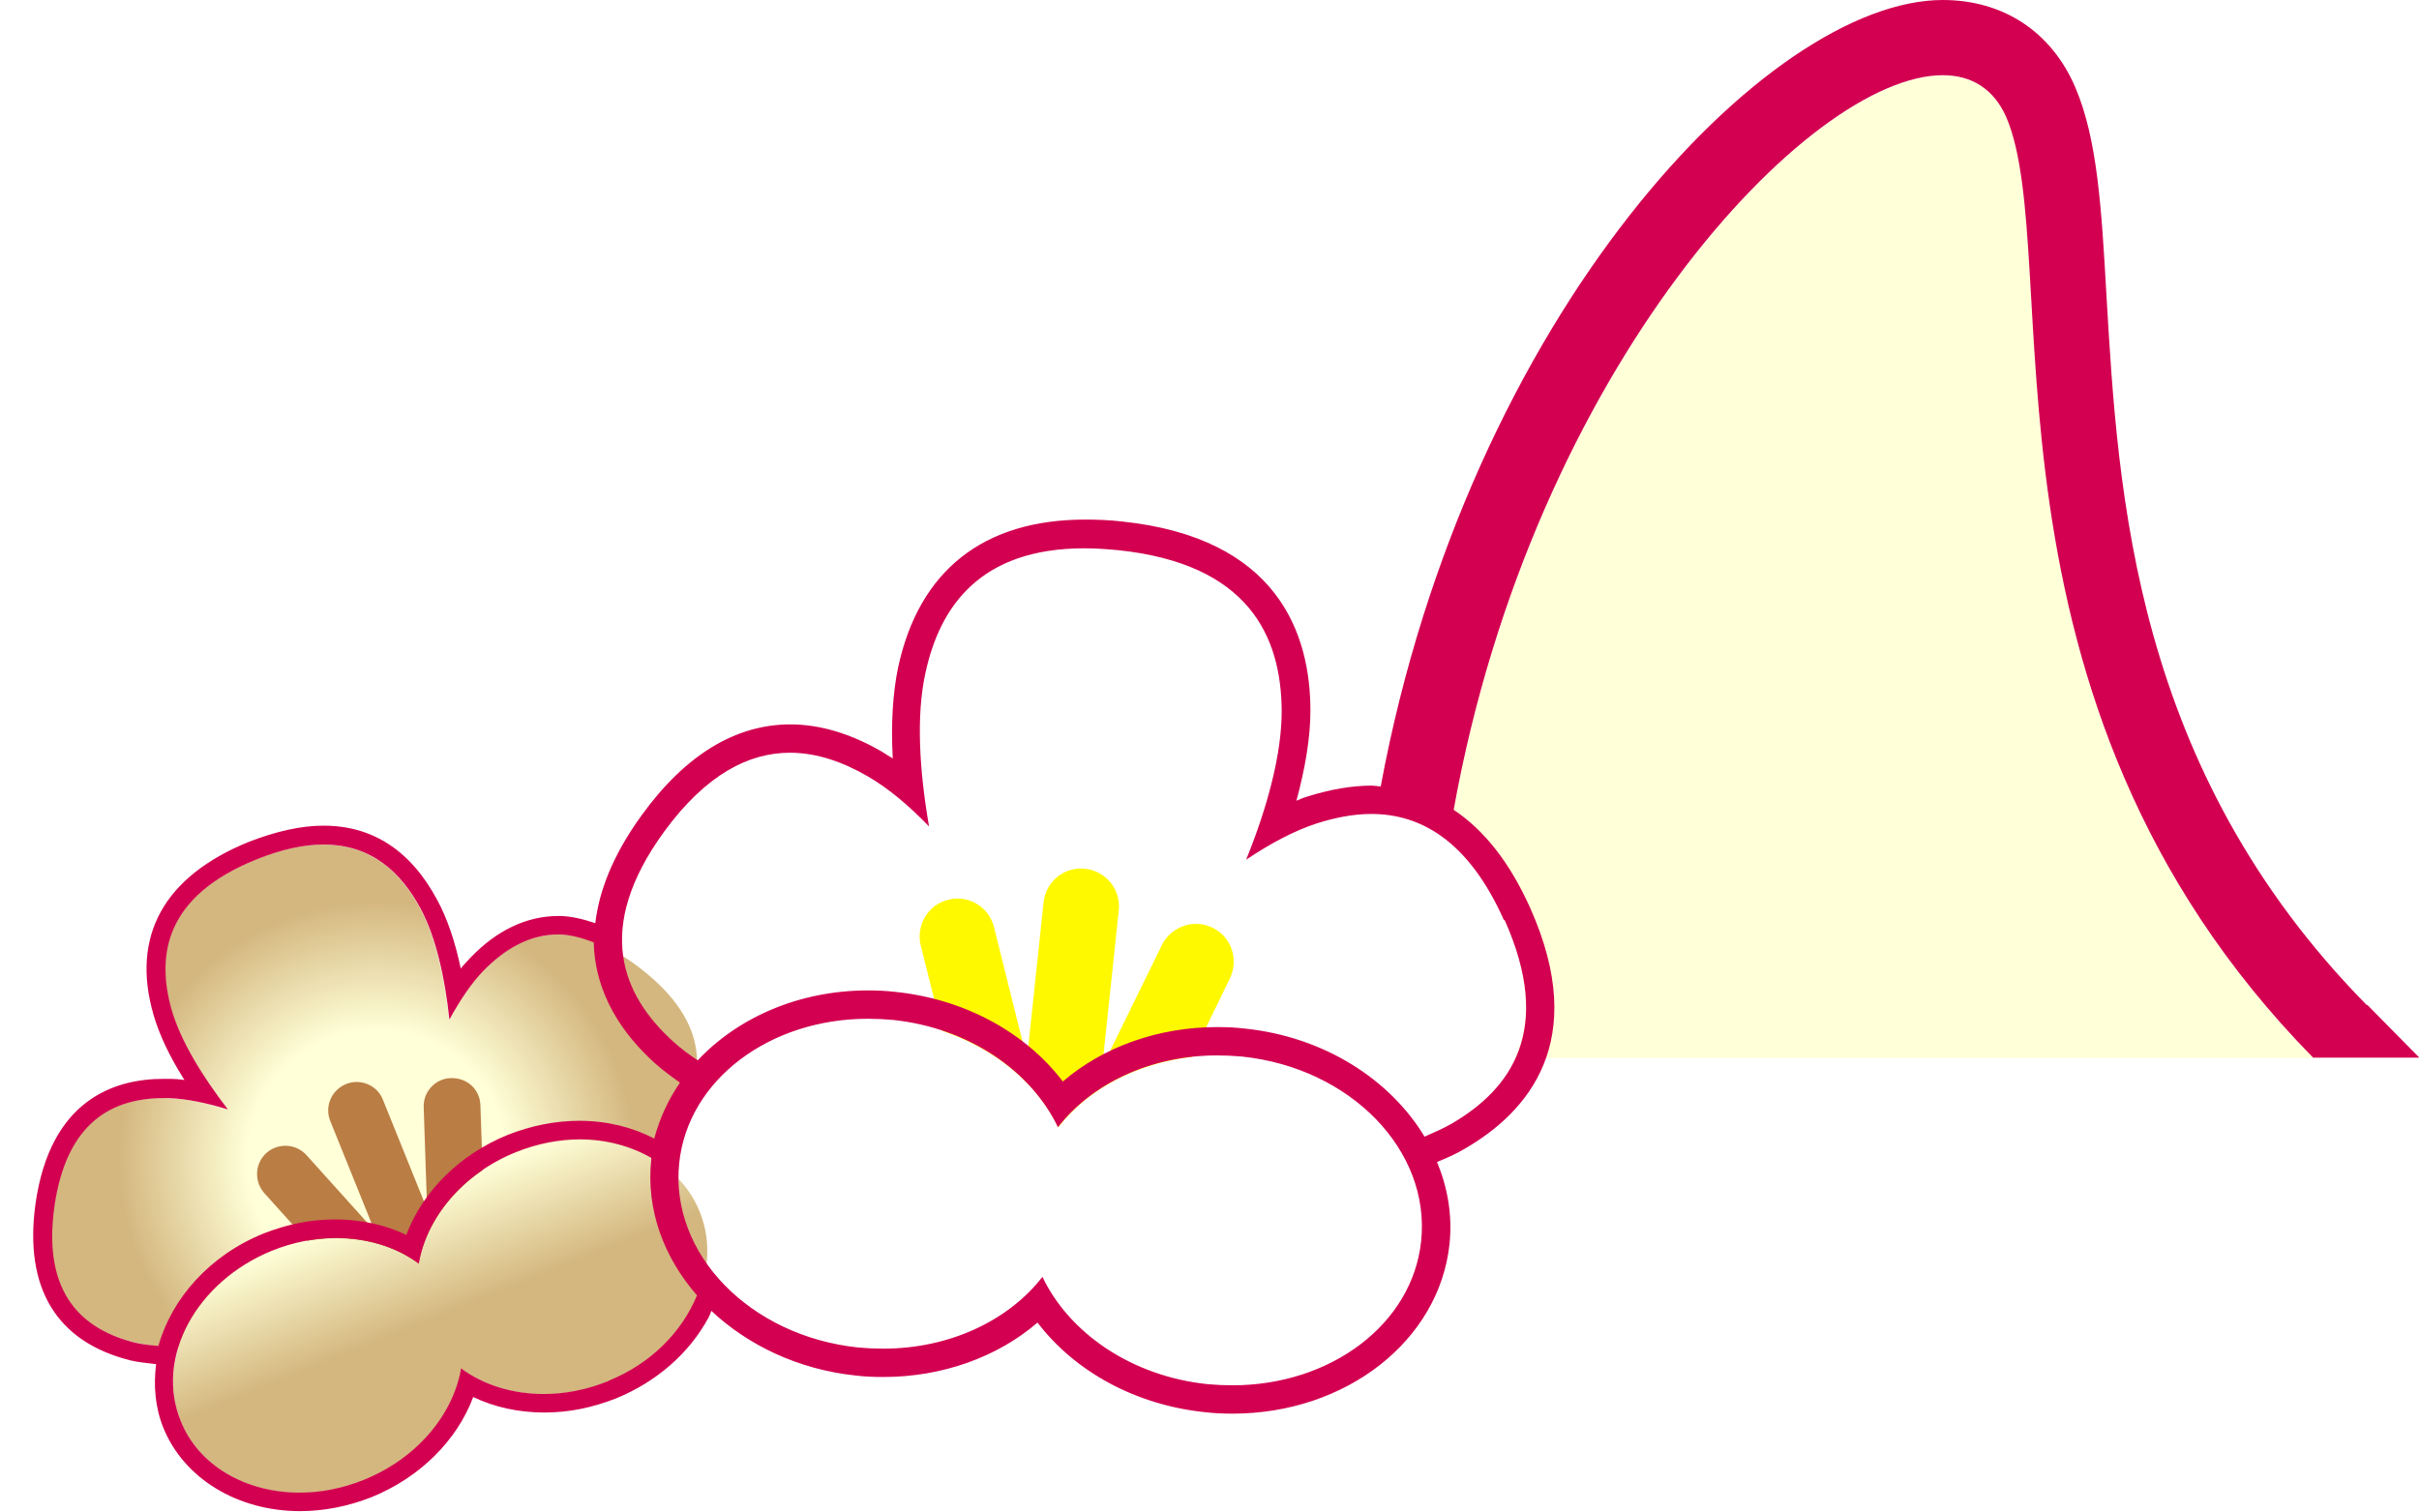
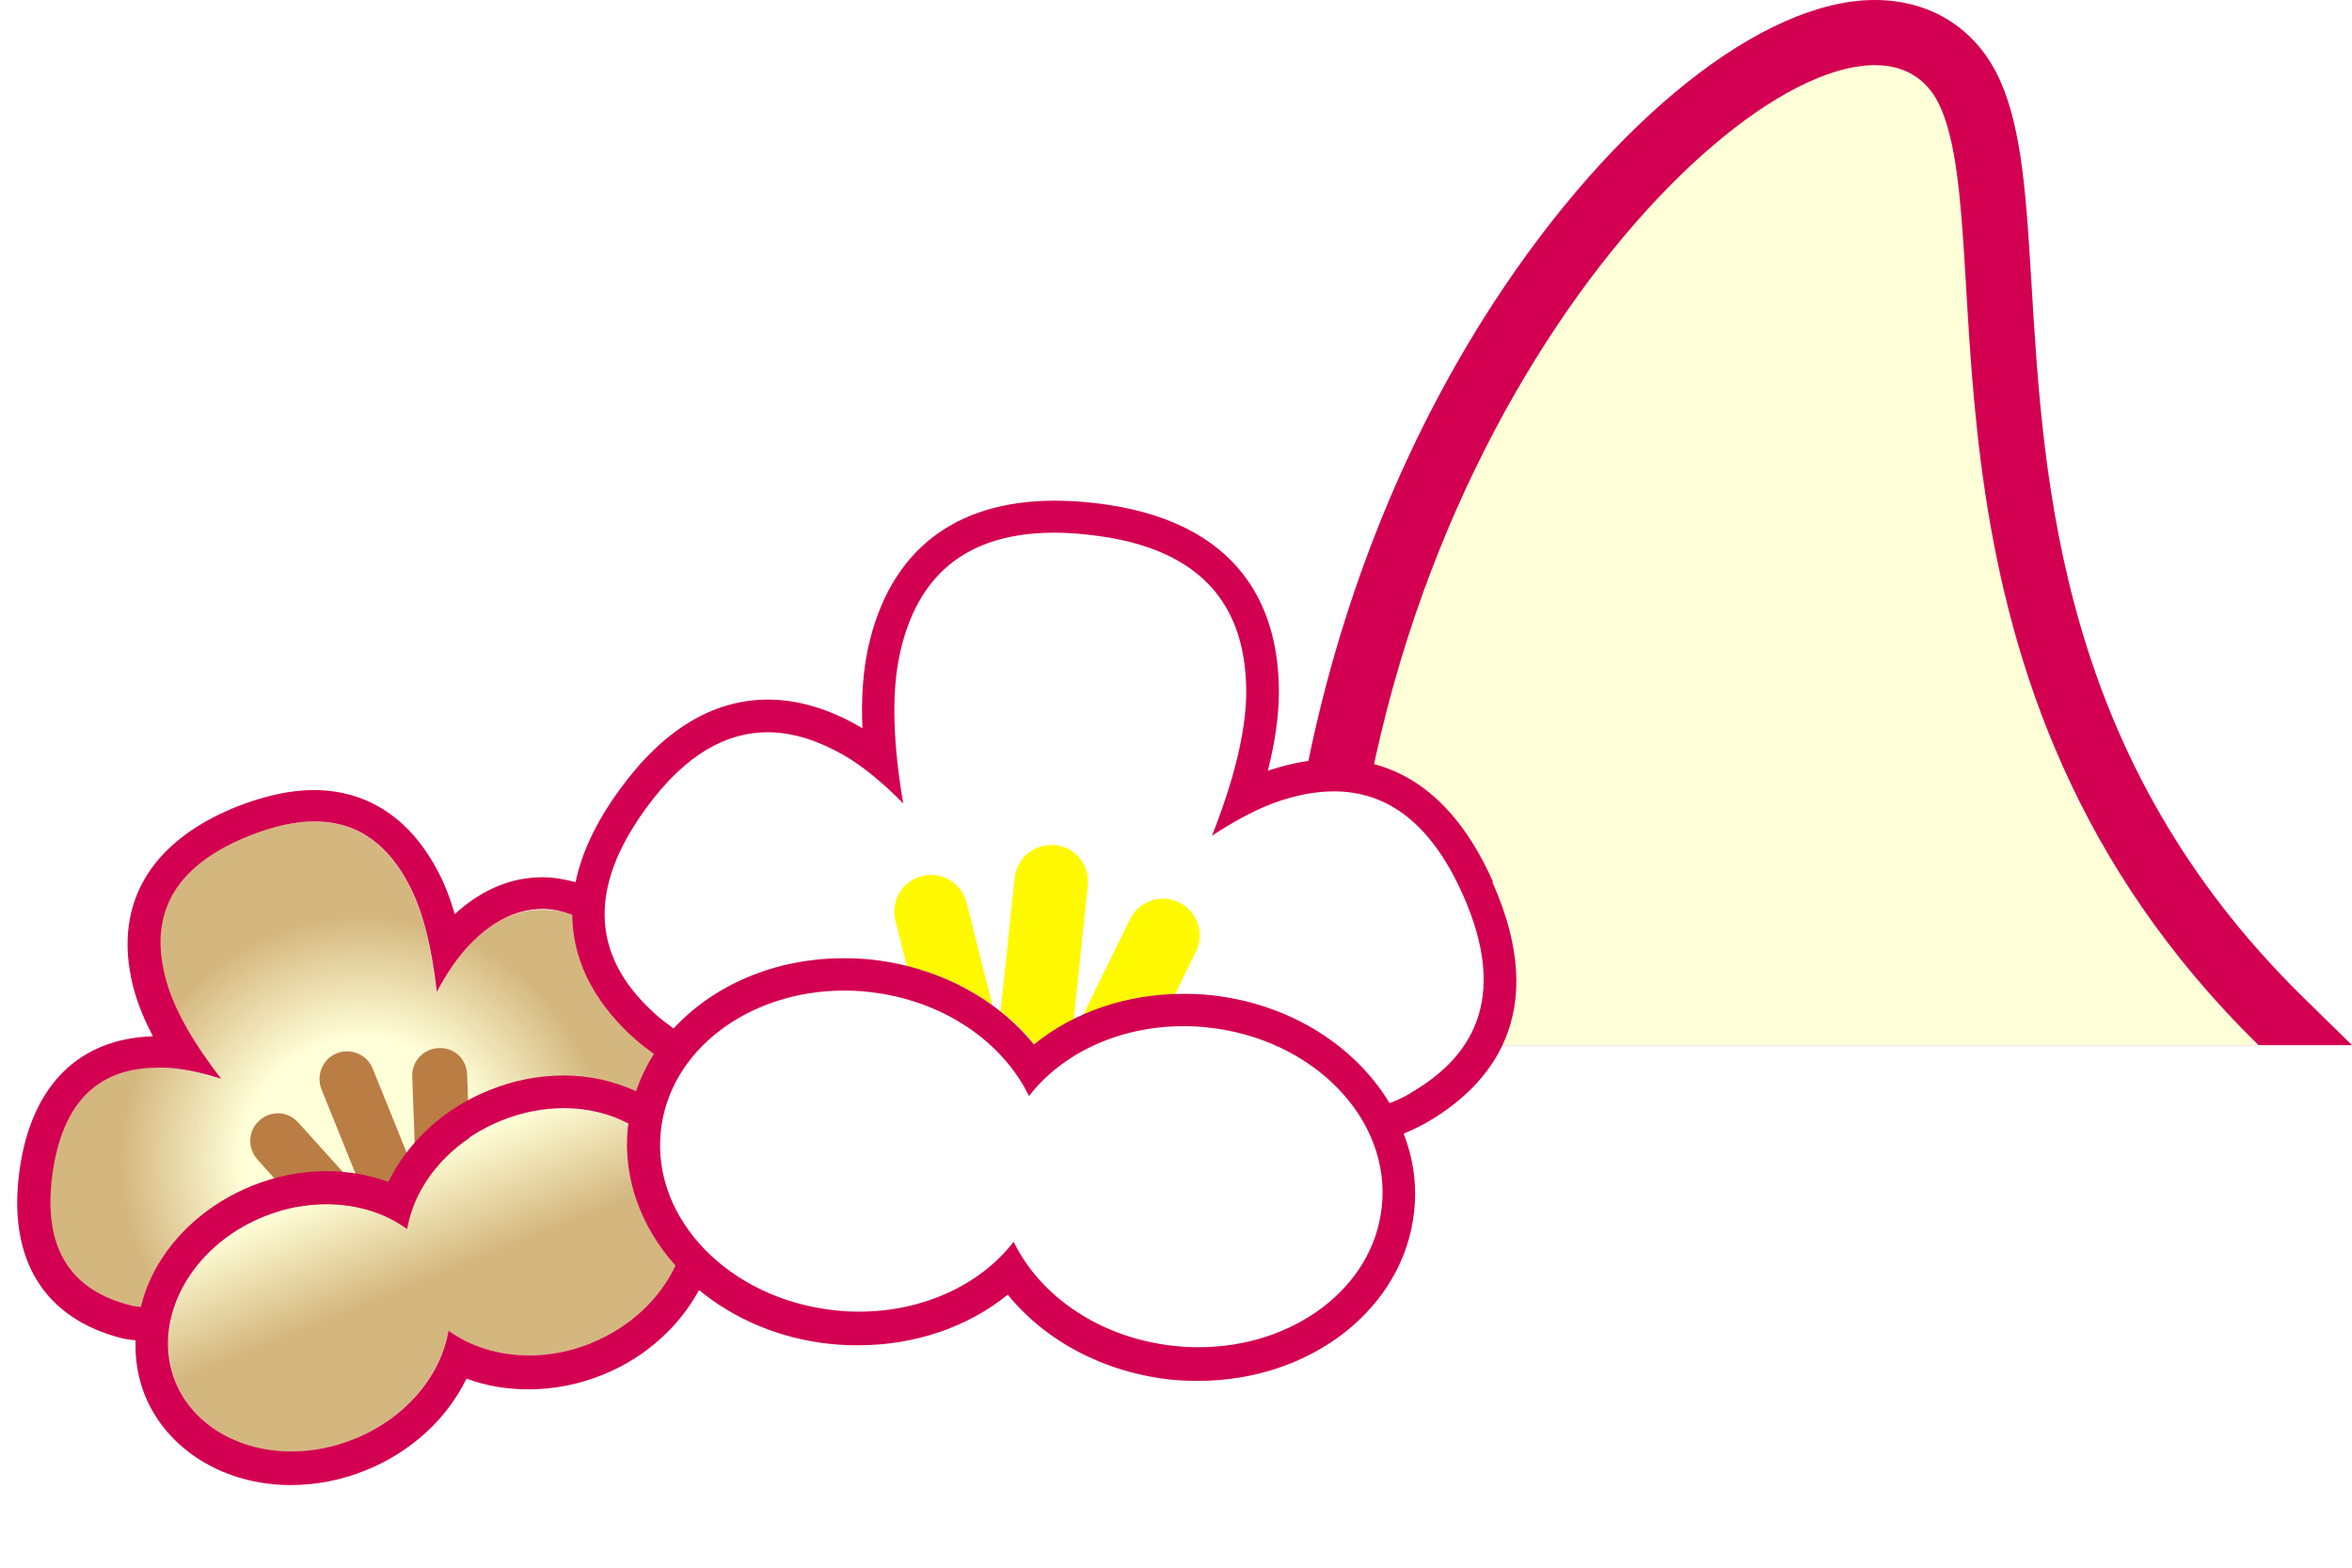
- <svg xmlns="http://www.w3.org/2000/svg" id="b" viewBox="0 0 64 40">
+ <svg xmlns="http://www.w3.org/2000/svg" id="b" viewBox="0 0 72 48">
  <defs>
    <style>.g{fill:none;}.h{fill:url(#f);}.i{fill:url(#e);}.j{fill:#d30051;}.k{fill:#ba7d44;}.l{fill:#ffffd8;}.m{fill:#fff900;}</style>
-     <radialGradient id="e" cx="268.79" cy="3.31" fx="268.79" fy="3.31" r="6.84" gradientTransform="translate(257.95 -73.06) rotate(158) scale(1 -1)" gradientUnits="userSpaceOnUse">
+     <linearGradient id="e" x1="14.24" y1="42.68" x2="11.48" y2="35.87" gradientUnits="userSpaceOnUse">
+       <stop offset=".5" stop-color="#d4b77f" />
+       <stop offset="1" stop-color="#ffffd8" />
+     </linearGradient>
+     <radialGradient id="f" cx="11.13" cy="35.5" fx="11.13" fy="35.5" r="7.44" gradientUnits="userSpaceOnUse">
      <stop offset=".5" stop-color="#ffffd8" />
      <stop offset="1" stop-color="#d4b77f" />
    </radialGradient>
-     <linearGradient id="f" x1="268.79" y1="11.04" x2="268.79" y2="4.5" gradientTransform="translate(257.95 -73.06) rotate(158) scale(1 -1)" gradientUnits="userSpaceOnUse">
-       <stop offset=".5" stop-color="#d4b77f" />
-       <stop offset="1" stop-color="#ffffd8" />
-     </linearGradient>
  </defs>
  <g id="c">
    <g id="d">
-       <rect class="g" width="64" height="40" />
-       <path class="l" d="M39.81,24.35c.7,1.57.68,2.75.27,3.65h21.12c-9.33-9.49-6.55-21.23-8.12-24.89-1.87-4.34-12.44,4.42-14.76,19.15.55.44,1.06,1.11,1.49,2.09Z" />
-       <path class="i" d="M1.43,31.93c.33-2.35,1.65-2.92,3.04-2.87.47.02,1,.13,1.55.3-.7-.91-1.25-1.82-1.49-2.64-.41-1.46-.16-3,2.23-3.97s3.65-.03,4.36,1.3c.4.75.64,1.8.76,2.93.28-.51.58-.96.9-1.29.97-1,2.31-1.51,4.18-.05,1.87,1.46,1.7,2.89.96,4.07-1.04,1.66-4.01,3.37-6.02,4.26-.15.07-.32.14-.5.22,0,0-.02,0-.03.01,0,0,0,0,0,0s0,0,0,0c0,0-.02,0-.03.01-.19.08-.36.14-.51.19-2.06.75-5.39,1.59-7.29,1.12-1.35-.34-2.46-1.25-2.13-3.6Z" />
-       <path class="k" d="M8.15,32.84c1.09-.19,2.16.04,2.93.61.16-.94.77-1.85,1.69-2.47l-.06-1.73c-.01-.41-.34-.73-.78-.72-.41.01-.74.36-.72.78l.09,2.69-1.17-2.9c-.15-.38-.59-.57-.98-.41-.38.16-.57.59-.41.98l1.17,2.9-1.8-2c-.28-.31-.75-.33-1.06-.06-.31.28-.33.75-.06,1.06l1.16,1.29Z" />
-       <path class="h" d="M7.19,33.11c1.41-.57,2.9-.39,3.89.34.21-1.22,1.16-2.38,2.57-2.95,2.01-.81,4.18-.11,4.86,1.56s-.4,3.68-2.41,4.5c-1.41.57-2.9.39-3.89-.34-.21,1.22-1.16,2.38-2.57,2.95-2.01.81-4.18.11-4.86-1.56s.4-3.68,2.41-4.5Z" />
-       <path class="m" d="M24.93,27.28c1.4.47,2.52,1.4,3.07,2.55.78-1.01,2.06-1.69,3.53-1.86l1.01-2.08c.24-.5.04-1.1-.46-1.34-.49-.24-1.09-.04-1.34.46l-1.58,3.23.44-4.15c.06-.55-.34-1.04-.89-1.1-.56-.06-1.04.34-1.1.89l-.44,4.15-.87-3.49c-.13-.54-.68-.87-1.21-.73-.54.13-.86.68-.73,1.21l.56,2.24Z" />
-       <path class="j" d="M62.62,26.6c-6.17-6.27-6.58-13.51-6.89-18.8-.13-2.3-.24-4.12-.82-5.48-.63-1.48-1.91-2.32-3.51-2.32h0c-4.62,0-12.54,8.29-14.87,20.81-.08,0-.16-.02-.24-.02-.52,0-1.09.1-1.67.28-.11.03-.21.07-.32.12.24-.89.37-1.69.37-2.38,0-2.05-.87-4.58-4.99-5.01-.34-.04-.67-.05-.97-.05-2.69,0-4.4,1.35-4.95,3.92-.14.68-.19,1.48-.14,2.4-.1-.06-.2-.12-.29-.18-.83-.48-1.64-.72-2.42-.72-1.45,0-2.78.81-3.93,2.4-.77,1.06-1.13,2.01-1.23,2.86-.33-.11-.65-.19-.97-.19-.84,0-1.63.37-2.34,1.11-.08.09-.17.18-.25.28-.15-.72-.36-1.33-.62-1.81-.7-1.31-1.71-1.97-3.01-1.97-.6,0-1.26.15-1.98.43-2.24.91-3.12,2.49-2.52,4.57.15.52.42,1.1.82,1.73-.13-.02-.26-.03-.38-.03-.06,0-.11,0-.17,0-1.33,0-3,.57-3.39,3.3-.31,2.23.55,3.66,2.51,4.15.2.05.44.07.68.1-.07.56-.03,1.13.19,1.68.54,1.34,1.96,2.21,3.62,2.21.64,0,1.28-.13,1.89-.37,1.28-.52,2.26-1.5,2.69-2.65.56.27,1.21.41,1.88.41s1.27-.13,1.89-.37c1.08-.44,1.95-1.2,2.46-2.15.03-.06.05-.11.07-.17.97.91,2.3,1.55,3.81,1.71.24.03.49.04.74.04,1.55,0,3.01-.52,4.08-1.44.99,1.3,2.6,2.18,4.42,2.37.25.03.49.04.74.04,3,0,5.47-1.93,5.74-4.49.08-.76-.05-1.49-.33-2.17.27-.11.52-.22.75-.36,1.65-.96,3.29-2.83,1.72-6.35-.54-1.21-1.22-2.07-2.03-2.61,2.11-11.71,9.4-19.44,12.94-19.44.76,0,1.35.36,1.68,1.11,1.57,3.66-1.21,15.4,8.12,24.89h2.81l-1.38-1.4ZM4.22,35.62c-.23-.02-.45-.04-.65-.09-1.35-.34-2.46-1.25-2.13-3.6.32-2.26,1.56-2.87,2.89-2.87.05,0,.1,0,.15,0,.47.02,1,.13,1.55.3-.7-.91-1.25-1.82-1.49-2.64-.41-1.46-.16-3,2.23-3.97.69-.28,1.28-.4,1.79-.4,1.28,0,2.06.75,2.57,1.7.4.75.64,1.8.76,2.93.28-.51.58-.96.9-1.29.54-.55,1.19-.96,1.98-.96.29,0,.61.08.94.21.03,1.38.78,2.44,1.61,3.19.2.18.43.35.67.52-.31.45-.54.95-.68,1.48-.58-.3-1.25-.47-1.98-.47-.64,0-1.28.13-1.89.37-1.28.52-2.26,1.5-2.69,2.65-.56-.27-1.21-.41-1.88-.41s-1.27.13-1.89.37c-1.44.58-2.44,1.73-2.79,2.98ZM16.09,36.55c-.57.23-1.15.34-1.7.34-.83,0-1.6-.24-2.19-.68-.21,1.22-1.16,2.38-2.57,2.95-.57.23-1.15.34-1.7.34-1.41,0-2.67-.7-3.15-1.9-.68-1.67.4-3.68,2.41-4.5.57-.23,1.15-.34,1.7-.34.83,0,1.6.24,2.19.68.21-1.22,1.16-2.38,2.57-2.95.57-.23,1.15-.34,1.7-.34.69,0,1.34.18,1.88.49,0,.02,0,.03,0,.05-.14,1.32.33,2.58,1.21,3.59-.39.95-1.2,1.8-2.34,2.26ZM32.61,36.66c-.22,0-.44-.01-.66-.03-2.01-.21-3.66-1.35-4.37-2.84-.9,1.16-2.46,1.9-4.21,1.9-.22,0-.44-.01-.66-.03-2.87-.3-4.99-2.48-4.74-4.88.23-2.21,2.4-3.82,4.99-3.82.22,0,.44.01.66.03,2.01.21,3.66,1.35,4.37,2.84.9-1.16,2.46-1.9,4.21-1.9.22,0,.44.01.66.03,2.87.3,4.99,2.48,4.74,4.88-.23,2.21-2.4,3.82-4.99,3.82ZM39.81,24.35c1.29,2.89.19,4.46-1.41,5.39-.21.12-.46.23-.71.34-.91-1.51-2.65-2.64-4.75-2.86-.25-.03-.49-.04-.74-.04-1.55,0-3.01.52-4.08,1.44-.99-1.3-2.6-2.18-4.42-2.37-.25-.03-.49-.04-.74-.04h0c-1.82,0-3.44.72-4.5,1.85-.23-.15-.44-.31-.63-.48-1.38-1.24-2.12-3.01-.26-5.57,1.12-1.53,2.25-2.09,3.33-2.09.72,0,1.41.25,2.05.62.54.31,1.09.77,1.63,1.33-.26-1.5-.34-2.93-.1-4.04.38-1.79,1.46-3.32,4.21-3.32.28,0,.58.02.9.05,3.42.36,4.31,2.25,4.32,4.26,0,1.13-.37,2.52-.94,3.93.64-.43,1.28-.77,1.87-.96.47-.15.96-.25,1.44-.25,1.3,0,2.57.7,3.51,2.81Z" />
+       <rect class="g" width="72" height="48" />
+       <path class="j" d="M40.83,23.73c1.9,0,3.39,1.16,4.41,3.46.85,1.91.9,3.52.18,4.81h26.58l-1.46-1.43c-7.48-7.31-7.98-15.72-8.35-21.86-.16-2.63-.28-4.71-.96-6.24-.7-1.57-2.1-2.47-3.84-2.47-3.43,0-8.01,3.65-11.68,9.29-2.8,4.31-4.75,9.3-5.76,14.52.3-.05.6-.08.88-.08Z" />
+       <path class="l" d="M45.24,27.19c.85,1.91.9,3.52.18,4.81h23.72c-11.2-10.95-7.86-24.5-9.74-28.72-2.17-4.86-14.2,4.51-17.44,20.61,1.37.38,2.48,1.48,3.29,3.29Z" />
+       <path class="i" d="M19.72,34.7c-1.12-.82-2.78-1.03-4.36-.39-1.58.64-2.65,1.95-2.89,3.32-1.12-.82-2.8-1.02-4.38-.38-2.26.91-3.47,3.18-2.71,5.06.76,1.88,3.21,2.67,5.46,1.75,1.58-.64,2.65-1.95,2.89-3.32,1.12.82,2.8,1.02,4.38.38,1.42-.57,2.42-1.68,2.79-2.89-.83-1.01-1.28-2.24-1.18-3.54Z" />
+       <path class="h" d="M19.85,33.87c.16-.61.45-1.18.84-1.7,0-.01,0-.03,0-.04-.37-.24-.7-.48-.97-.73-1.06-.96-1.62-2.03-1.69-3.19-1.56-.75-2.76-.22-3.65.7-.37.38-.71.88-1.02,1.46-.14-1.28-.41-2.46-.86-3.3-.8-1.5-2.21-2.56-4.9-1.47s-2.98,2.83-2.51,4.46c.26.92.89,1.95,1.67,2.97-.62-.2-1.22-.32-1.74-.34-1.56-.05-3.05.59-3.42,3.23-.37,2.64.88,3.67,2.4,4.05.24.06.51.1.79.12.09-.31.2-.62.36-.92.57-1.06,1.54-1.91,2.74-2.39,1.45-.58,3.02-.55,4.26.07.46-1.31,1.56-2.42,3.01-3.01,1.6-.65,3.29-.5,4.53.23.06-.07.1-.14.16-.21Z" />
+       <path class="k" d="M9.17,36.94c1.23-.21,2.43.05,3.3.69.18-1.06.86-2.08,1.9-2.78l-.07-1.95c-.02-.47-.38-.83-.87-.81-.47.02-.83.41-.81.87l.11,3.03-1.32-3.27c-.17-.43-.67-.64-1.1-.47-.43.17-.64.67-.47,1.1l1.32,3.27-2.03-2.25c-.31-.35-.84-.38-1.19-.06-.35.31-.37.84-.06,1.19l1.3,1.45Z" />
+       <path class="m" d="M30.38,30.78c-.76-.55-1.65-.96-2.62-1.2l-.35-1.4c-.15-.6.22-1.21.82-1.36.6-.15,1.21.22,1.36.82l.79,3.15ZM36.09,27.63c-.56-.27-1.23-.04-1.5.52l-1.44,2.94c.86-.39,1.82-.62,2.82-.65l.64-1.31c.27-.56.04-1.23-.52-1.5ZM32.3,25.88c-.63-.06-1.17.38-1.24,1l-.43,4.08c.38.3.73.64,1.03,1.01.37-.3.78-.54,1.21-.76l.43-4.1c.06-.62-.38-1.17-1-1.24Z" />
+       <path class="j" d="M45.7,26.99c-1.11-2.49-2.75-3.75-4.87-3.75-.61,0-1.25.11-1.93.33-.03,0-.06.02-.09.03.23-.9.34-1.71.34-2.42,0-2.37-1-5.29-5.75-5.79-.38-.04-.76-.06-1.11-.06-3.1,0-5.08,1.57-5.72,4.53-.15.7-.21,1.52-.17,2.44-.03-.02-.05-.03-.08-.05-.95-.55-1.9-.83-2.81-.83-1.69,0-3.22.93-4.55,2.77-.75,1.03-1.16,1.96-1.34,2.82-.34-.09-.68-.15-1.01-.15-.97,0-1.87.38-2.69,1.13-.15-.52-.33-.98-.54-1.36-1.08-2.02-2.65-2.44-3.77-2.44-.73,0-1.53.18-2.39.52-2.72,1.1-3.82,3.11-3.1,5.66.12.42.31.88.56,1.36-2.27.07-3.72,1.51-4.08,4.09-.38,2.72.73,4.55,3.15,5.16.12.03.27.04.4.06-.02.57.07,1.13.28,1.67.68,1.68,2.43,2.76,4.47,2.76.78,0,1.55-.15,2.29-.45,1.4-.56,2.5-1.59,3.09-2.81.59.22,1.23.33,1.89.33.78,0,1.55-.15,2.29-.45,1.33-.54,2.34-1.49,2.94-2.59,1.07.88,2.46,1.49,4.03,1.65.28.03.57.04.85.04,1.73,0,3.35-.56,4.57-1.55,1.15,1.42,2.95,2.38,4.98,2.6.28.03.57.04.85.04,3.46,0,6.3-2.23,6.61-5.19.09-.82-.03-1.63-.32-2.38.25-.11.5-.22.72-.35,1.91-1.11,3.81-3.28,2-7.34ZM4.72,38.94c-.19.35-.32.72-.41,1.08-.1-.02-.2-.02-.3-.05-1.52-.38-2.77-1.41-2.4-4.05.36-2.55,1.75-3.23,3.25-3.23.06,0,.11,0,.17,0,.53.02,1.12.14,1.74.34-.79-1.02-1.41-2.05-1.67-2.97-.47-1.64-.18-3.38,2.51-4.46.77-.31,1.44-.45,2.01-.45,1.44,0,2.32.84,2.89,1.92.45.84.72,2.02.86,3.3.31-.58.65-1.08,1.02-1.46.6-.62,1.34-1.08,2.23-1.08.28,0,.59.07.9.18.01,1.63.9,2.88,1.87,3.76.19.17.41.34.63.5-.23.36-.41.74-.55,1.14-.66-.3-1.41-.48-2.2-.48s-1.55.15-2.29.45c-1.4.56-2.5,1.59-3.09,2.81-.59-.22-1.23-.33-1.89-.33-.78,0-1.55.15-2.29.45-1.31.53-2.37,1.46-2.99,2.62ZM18.11,41.12c-.64.26-1.29.38-1.91.38-.93,0-1.8-.27-2.47-.76-.23,1.37-1.3,2.68-2.89,3.32-.64.26-1.29.38-1.92.38-1.59,0-3-.79-3.55-2.13-.76-1.88.45-4.15,2.71-5.06.64-.26,1.29-.38,1.91-.38.93,0,1.8.27,2.47.76.23-1.37,1.3-2.68,2.89-3.32.64-.26,1.29-.38,1.92-.38.72,0,1.39.17,1.97.47,0,.04-.02.08-.02.12-.16,1.56.41,3.06,1.46,4.23-.47,1-1.37,1.88-2.58,2.37ZM42.3,36.95c-.26,2.48-2.7,4.3-5.61,4.3-.24,0-.49-.01-.74-.04-2.27-.24-4.11-1.52-4.92-3.19-1.01,1.31-2.76,2.14-4.73,2.14-.24,0-.49-.01-.74-.04-3.23-.34-5.62-2.8-5.33-5.49.26-2.48,2.7-4.3,5.61-4.3.24,0,.49.01.74.04,2.27.24,4.11,1.52,4.92,3.19,1.01-1.31,2.76-2.14,4.73-2.14.24,0,.49.01.74.04,3.23.34,5.62,2.8,5.33,5.49ZM43.2,33.46c-.2.12-.42.22-.66.32-1.05-1.75-3.05-3.05-5.47-3.31-.28-.03-.57-.04-.85-.04-1.73,0-3.35.56-4.57,1.55-1.15-1.42-2.95-2.38-4.98-2.6-.28-.03-.57-.04-.85-.04h0c-2.11,0-3.98.83-5.2,2.15-.2-.15-.4-.29-.57-.45-1.55-1.4-2.38-3.39-.29-6.27,1.25-1.73,2.53-2.35,3.74-2.35.81,0,1.58.28,2.31.69.61.35,1.23.87,1.84,1.49-.29-1.69-.38-3.3-.11-4.55.43-2.01,1.64-3.74,4.74-3.74.32,0,.65.02,1.01.06,3.85.4,4.85,2.53,4.86,4.8,0,1.28-.42,2.83-1.05,4.42.73-.48,1.44-.86,2.11-1.08.53-.17,1.08-.28,1.62-.28,1.47,0,2.89.78,3.95,3.16,1.45,3.25.22,5.02-1.59,6.07Z" />
    </g>
  </g>
</svg>
